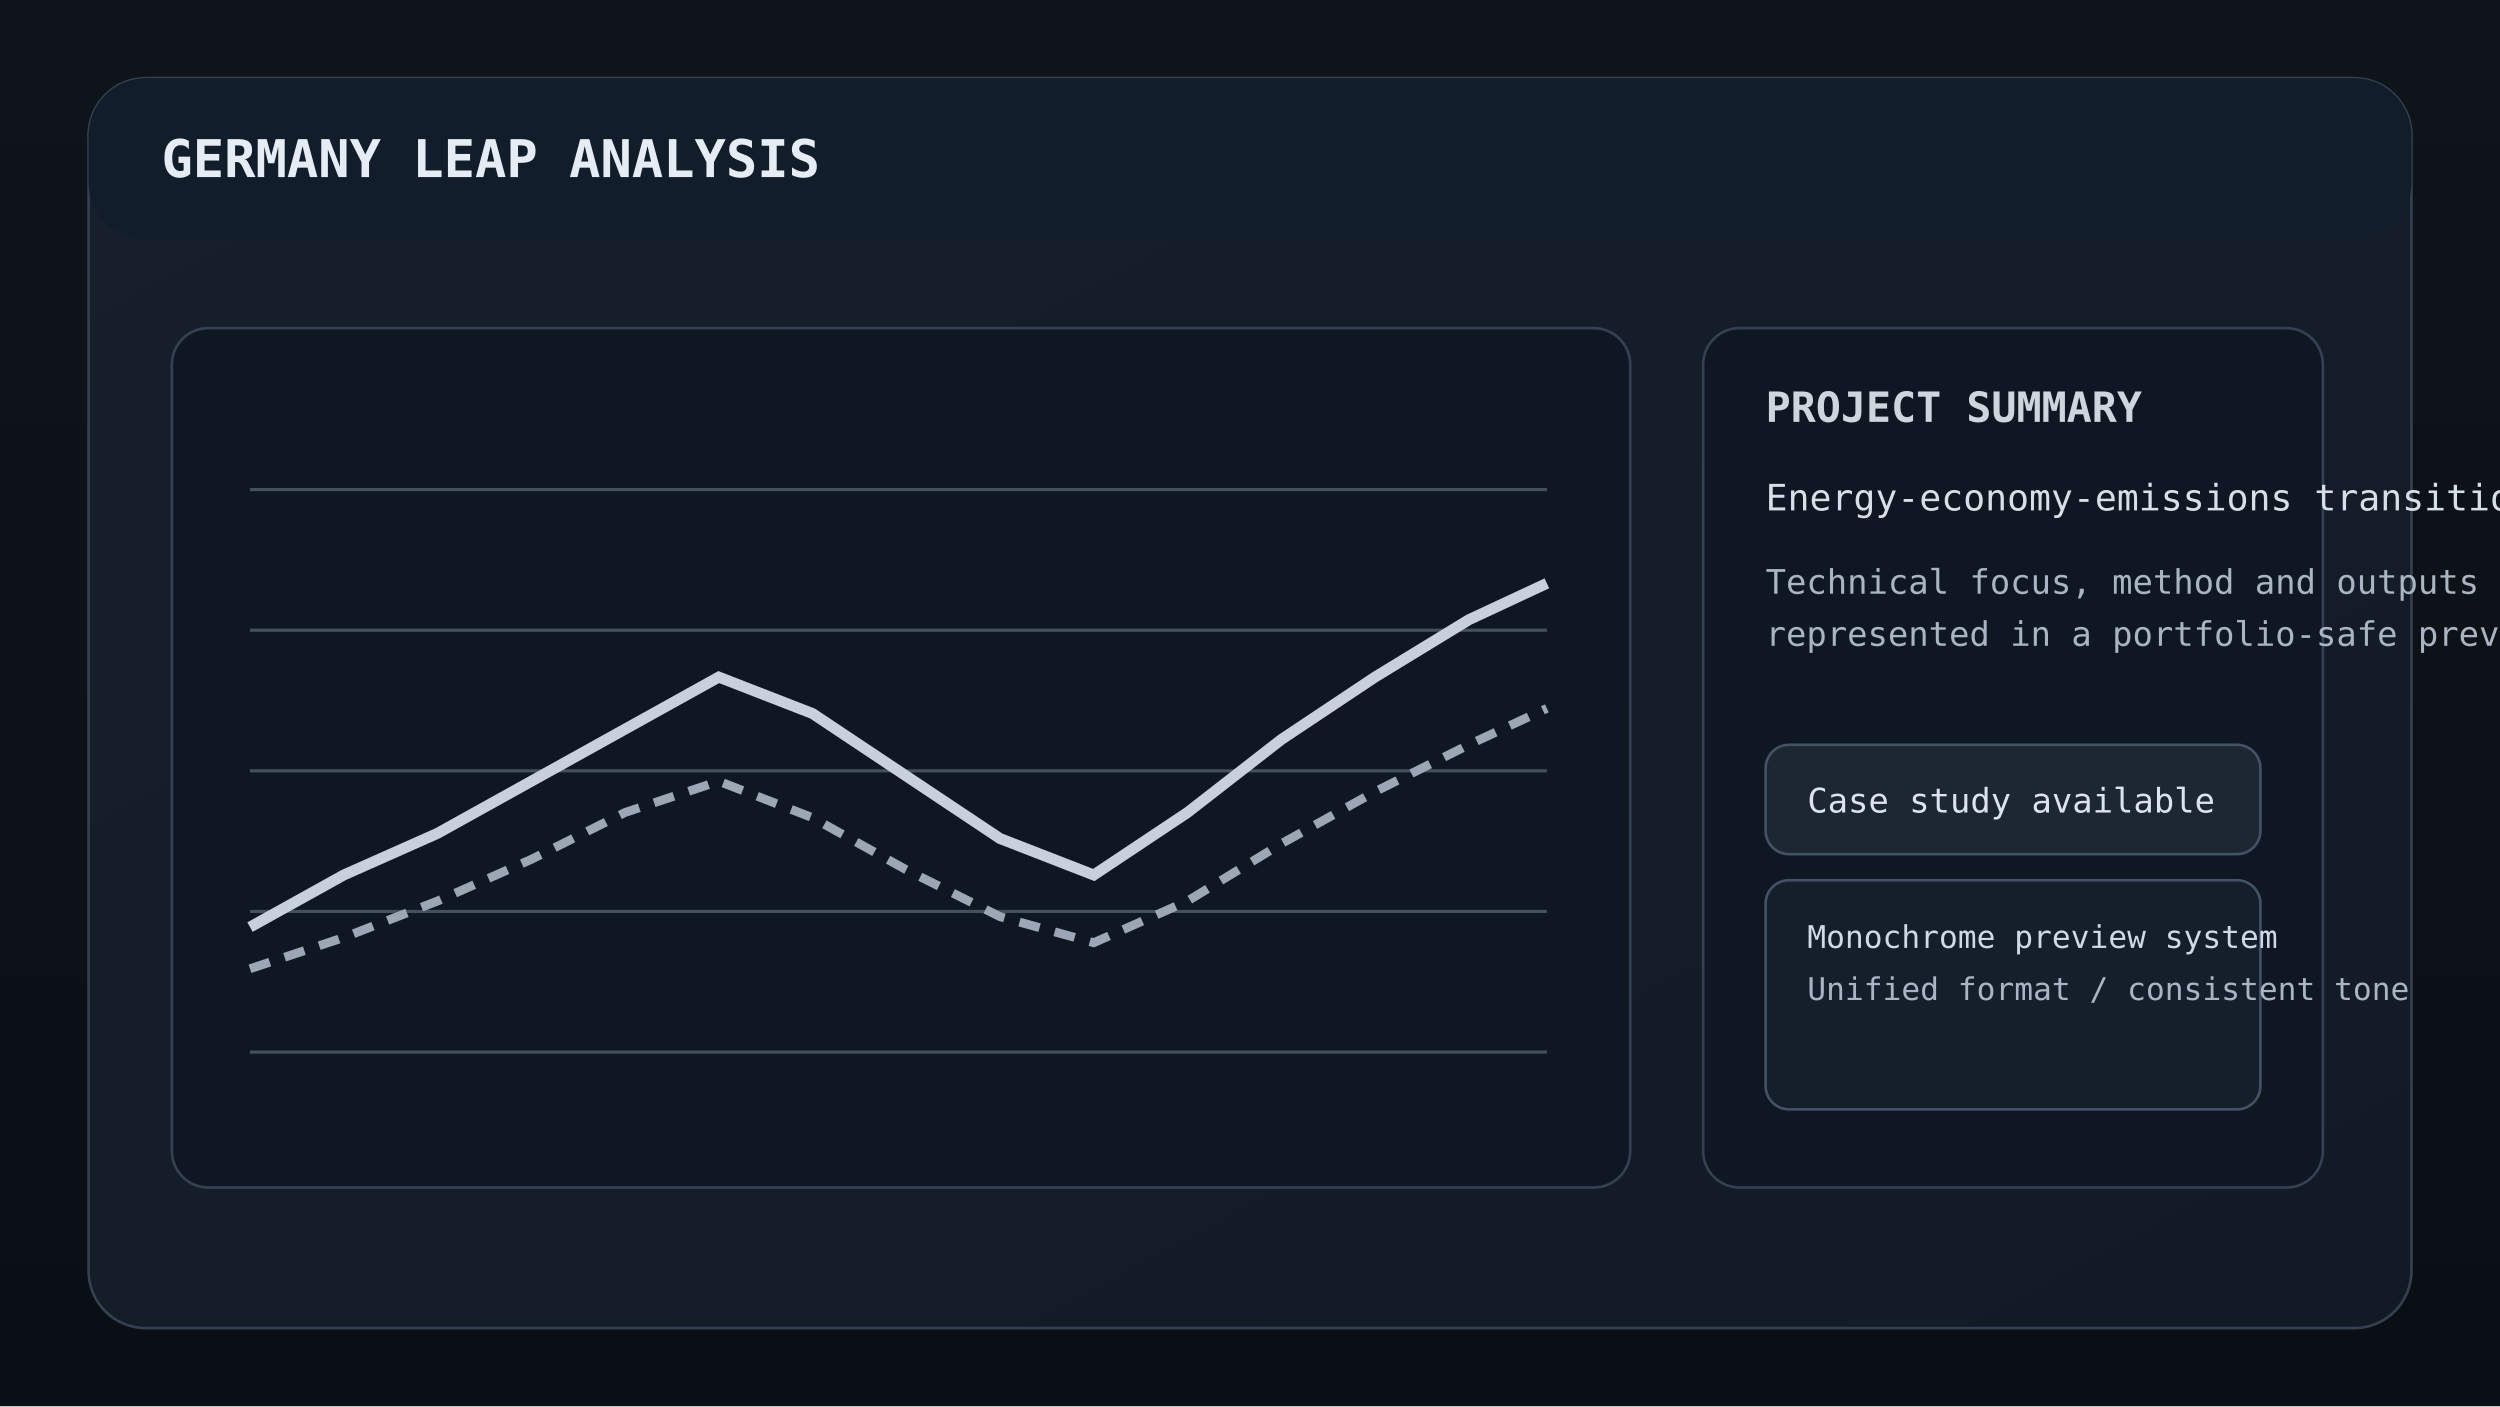
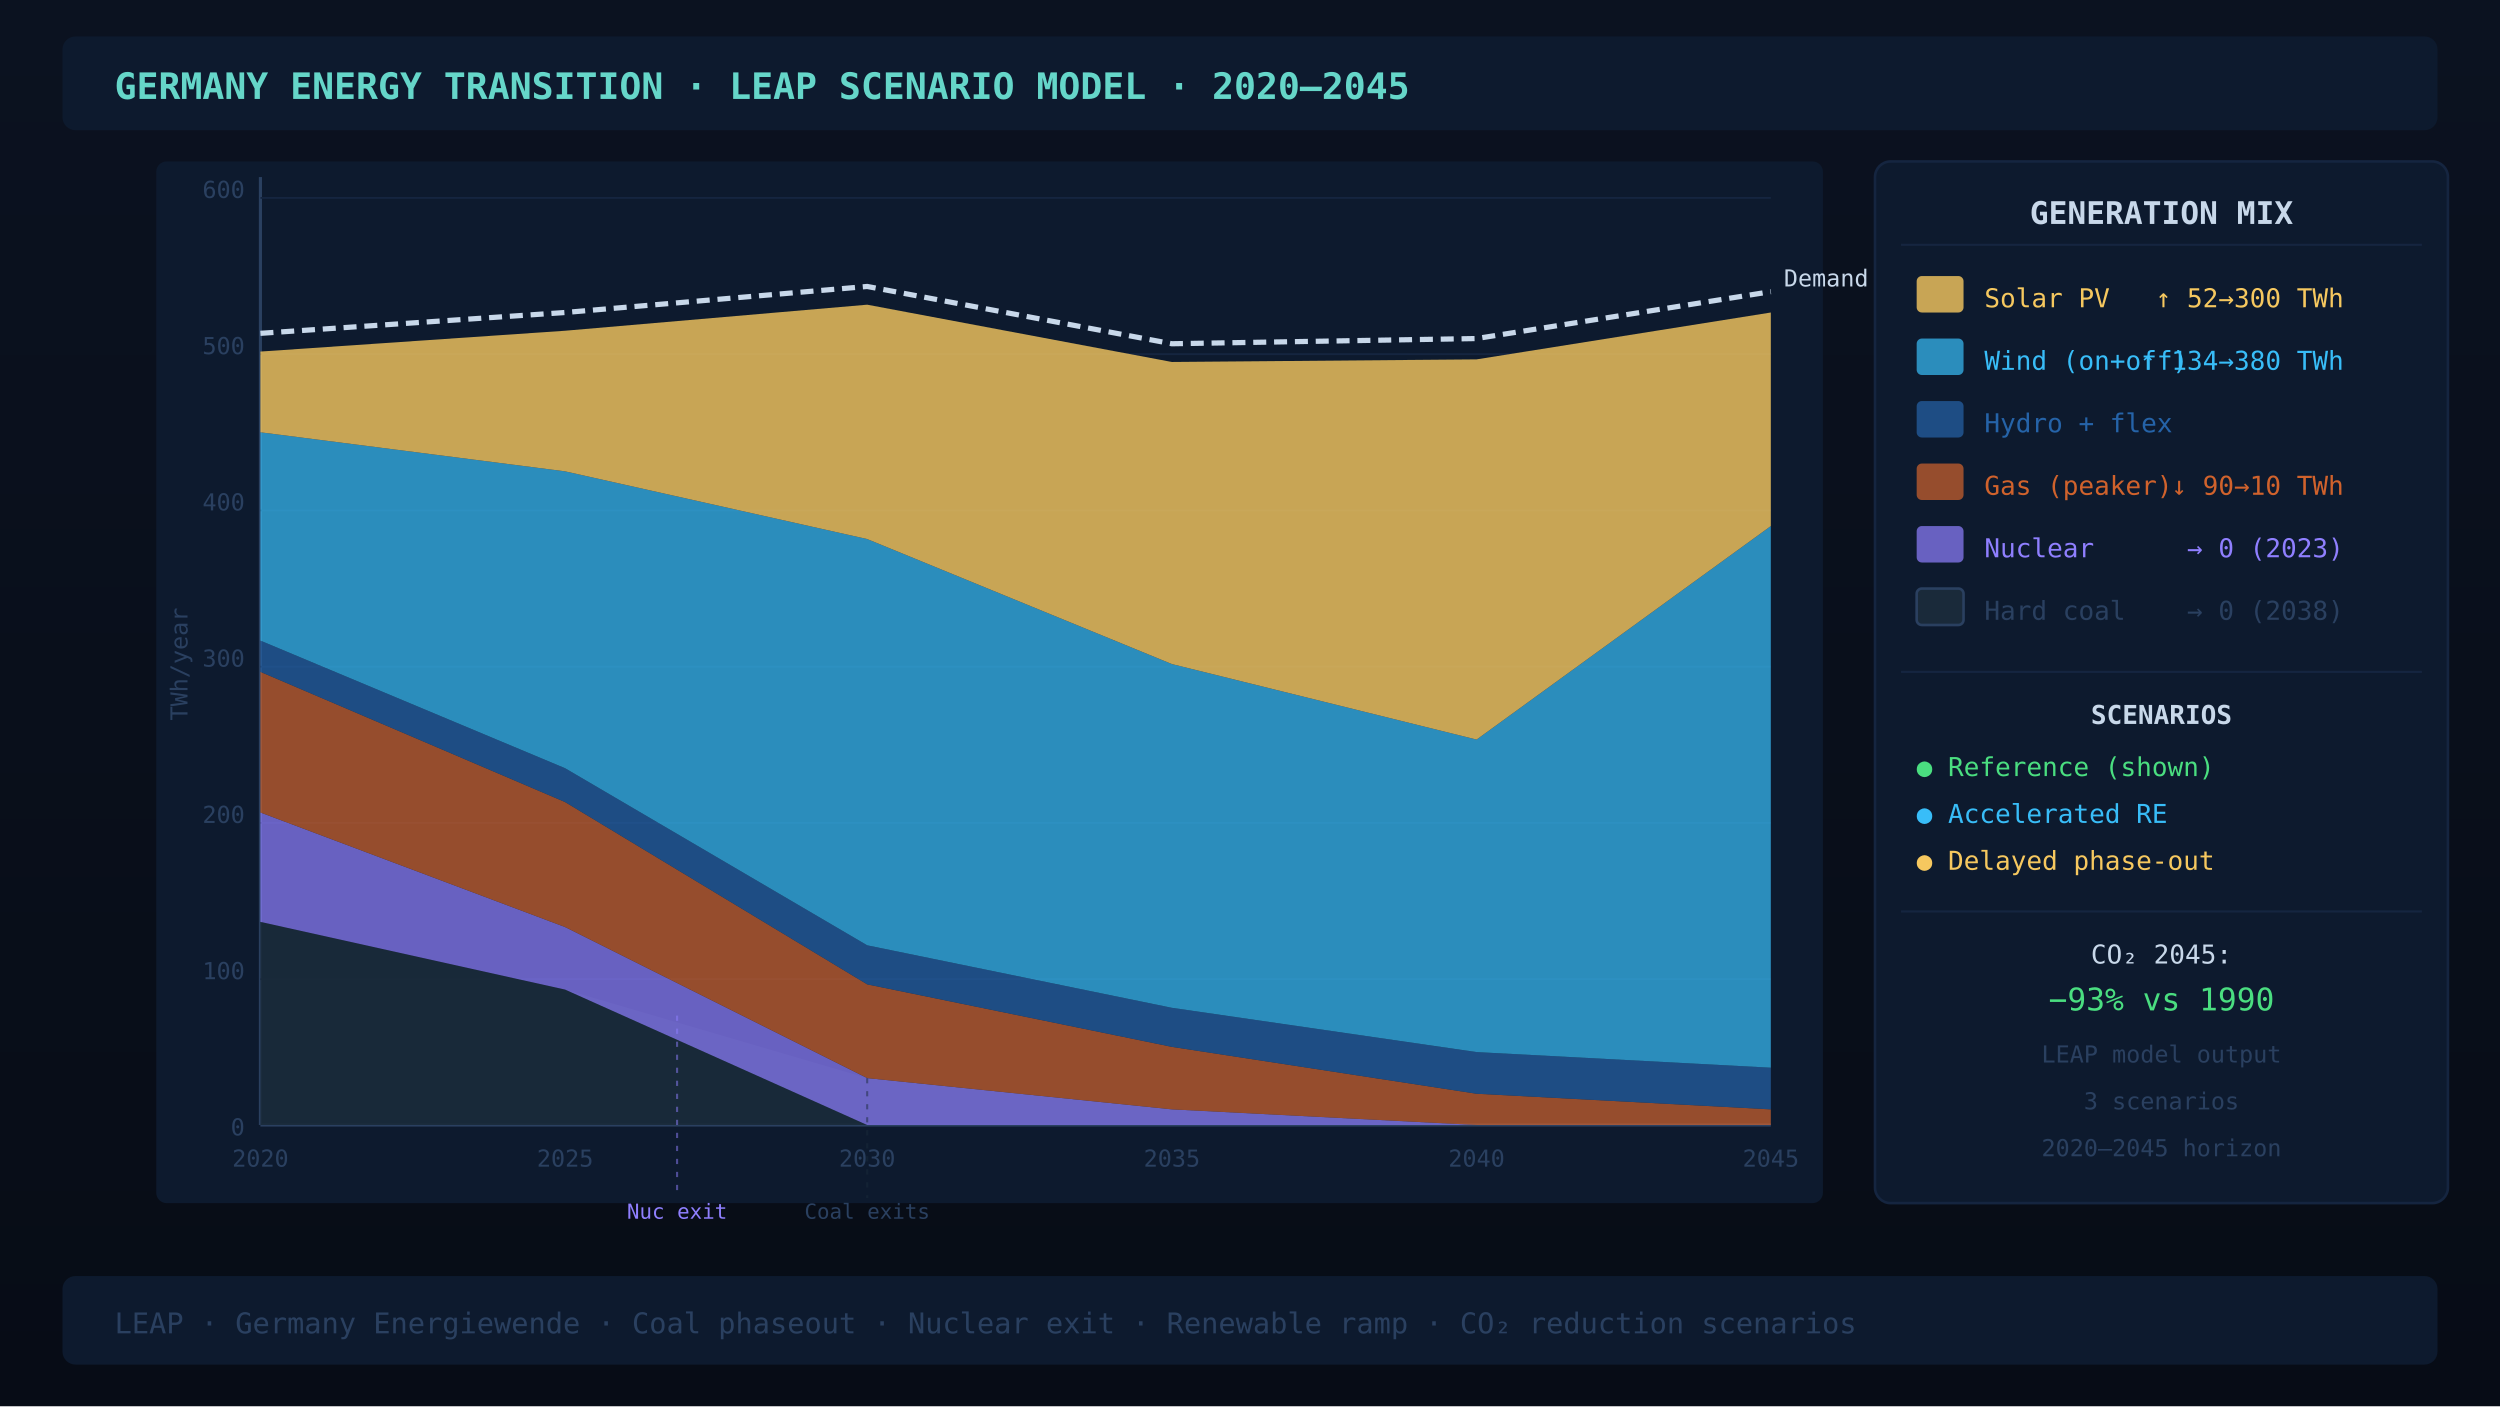
- <svg xmlns="http://www.w3.org/2000/svg" viewBox="0 0 960 540" role="img" aria-label="Energy-economy-emissions transition scenarios">
+ <svg xmlns="http://www.w3.org/2000/svg" viewBox="0 0 960 540" role="img" aria-label="Germany electricity transition LEAP scenario model 2020-2045">
  <defs>
    <linearGradient id="bg" x1="0" y1="0" x2="0" y2="1">
-       <stop offset="0" stop-color="#0f141b" />
-       <stop offset="1" stop-color="#0a0f15" />
-     </linearGradient>
-     <linearGradient id="panel" x1="0" y1="0" x2="1" y2="1">
-       <stop offset="0" stop-color="#161f2b" />
-       <stop offset="1" stop-color="#121a25" />
+       <stop offset="0" stop-color="#0b1220" />
+       <stop offset="1" stop-color="#070c16" />
    </linearGradient>
  </defs>
  <rect width="960" height="540" fill="url(#bg)" />
-   <rect x="34" y="30" width="892" height="480" rx="22" fill="url(#panel)" stroke="#354152" />
-   <rect x="34" y="30" width="892" height="62" rx="22" fill="#121d2b" />
-   <text x="62" y="68" fill="#e6ecf3" font-family="ui-monospace, SFMono-Regular, Menlo, monospace" font-size="20" font-weight="700">GERMANY LEAP ANALYSIS</text>
-   <rect x="66" y="126" width="560" height="330" rx="14" fill="#0f1722" stroke="#354152" />
-   <g stroke="#5d6876" stroke-width="1.2" opacity="0.7">
-     <line x1="96" y1="404" x2="594" y2="404" />
-     <line x1="96" y1="350" x2="594" y2="350" />
-     <line x1="96" y1="296" x2="594" y2="296" />
-     <line x1="96" y1="242" x2="594" y2="242" />
-     <line x1="96" y1="188" x2="594" y2="188" />
-   </g>
-   <polyline points="96,356 132,336 168,320 204,300 240,280 276,260 312,274 348,298 384,322 420,336 456,312 492,284 528,260 564,238 594,224" fill="none" stroke="#c8d0db" stroke-width="4.2" />
-   <polyline points="96,372 132,360 168,346 204,330 240,312 276,300 312,314 348,334 384,352 420,362 456,346 492,324 528,304 564,286 594,272" fill="none" stroke="#9ca6b5" stroke-width="3.4" stroke-dasharray="8 6" />
-   <rect x="654" y="126" width="238" height="330" rx="14" fill="#0f1722" stroke="#354152" />
-   <text x="678" y="162" fill="#cdd5df" font-family="ui-monospace,monospace" font-size="16" font-weight="700">PROJECT SUMMARY</text>
-   <text x="678" y="196" fill="#d7dfe8" font-family="ui-monospace,monospace" font-size="14">Energy-economy-emissions transition scenarios</text>
-   <text x="678" y="228" fill="#aab4c2" font-family="ui-monospace,monospace" font-size="13">Technical focus, method and outputs</text>
-   <text x="678" y="248" fill="#aab4c2" font-family="ui-monospace,monospace" font-size="13">represented in a portfolio-safe preview</text>
-   <rect x="678" y="286" width="190" height="42" rx="9" fill="#1d2734" stroke="#445267" />
-   <text x="694" y="312" fill="#dce3ec" font-family="ui-monospace,monospace" font-size="13">Case study available</text>
-   <rect x="678" y="338" width="190" height="88" rx="9" fill="#151f2b" stroke="#445267" />
-   <text x="694" y="364" fill="#d0d9e4" font-family="ui-monospace,monospace" font-size="12">Monochrome preview system</text>
-   <text x="694" y="384" fill="#aab4c2" font-family="ui-monospace,monospace" font-size="12">Unified format / consistent tone</text>
+   <rect x="24" y="14" width="912" height="36" rx="5" fill="#0d1a2e" />
+   <text x="44" y="38" font-family="monospace" font-size="14" fill="#65d6c9" font-weight="bold">GERMANY ENERGY TRANSITION · LEAP SCENARIO MODEL · 2020–2045</text>
+   <rect x="60" y="62" width="640" height="400" rx="4" fill="#0d1a2e" />
+   <line x1="100" y1="68" x2="100" y2="432" stroke="#2a4060" stroke-width="1.2" />
+   <line x1="100" y1="432" x2="680" y2="432" stroke="#2a4060" stroke-width="1.2" />
+   <text x="94" y="436" font-family="monospace" font-size="9" fill="#2a4060" text-anchor="end">0</text>
+   <text x="94" y="376" font-family="monospace" font-size="9" fill="#2a4060" text-anchor="end">100</text>
+   <text x="94" y="316" font-family="monospace" font-size="9" fill="#2a4060" text-anchor="end">200</text>
+   <text x="94" y="256" font-family="monospace" font-size="9" fill="#2a4060" text-anchor="end">300</text>
+   <text x="94" y="196" font-family="monospace" font-size="9" fill="#2a4060" text-anchor="end">400</text>
+   <text x="94" y="136" font-family="monospace" font-size="9" fill="#2a4060" text-anchor="end">500</text>
+   <text x="94" y="76" font-family="monospace" font-size="9" fill="#2a4060" text-anchor="end">600</text>
+   <text x="72" y="255" font-family="monospace" font-size="9" fill="#2a4060" transform="rotate(-90,72,255)" text-anchor="middle">TWh/year</text>
+   <text x="100" y="448" font-family="monospace" font-size="9" fill="#2a4060" text-anchor="middle">2020</text>
+   <text x="217" y="448" font-family="monospace" font-size="9" fill="#2a4060" text-anchor="middle">2025</text>
+   <text x="333" y="448" font-family="monospace" font-size="9" fill="#2a4060" text-anchor="middle">2030</text>
+   <text x="450" y="448" font-family="monospace" font-size="9" fill="#2a4060" text-anchor="middle">2035</text>
+   <text x="567" y="448" font-family="monospace" font-size="9" fill="#2a4060" text-anchor="middle">2040</text>
+   <text x="680" y="448" font-family="monospace" font-size="9" fill="#2a4060" text-anchor="middle">2045</text>
+   <line x1="100" y1="376" x2="680" y2="376" stroke="#152540" stroke-width="0.7" />
+   <line x1="100" y1="316" x2="680" y2="316" stroke="#152540" stroke-width="0.7" />
+   <line x1="100" y1="256" x2="680" y2="256" stroke="#152540" stroke-width="0.7" />
+   <line x1="100" y1="196" x2="680" y2="196" stroke="#152540" stroke-width="0.7" />
+   <line x1="100" y1="136" x2="680" y2="136" stroke="#152540" stroke-width="0.7" />
+   <line x1="100" y1="76" x2="680" y2="76" stroke="#152540" stroke-width="0.7" />
+   <polygon points="100,354 217,380 333,414 450,426 567,432 680,432 680,432 567,432 450,432 333,432 217,432 100,432" fill="#1a2a3a" opacity="0.9" />
+   <polygon points="100,312 217,356 333,414 450,426 567,432 680,432 680,432 567,432 450,432 333,432 217,380 100,354" fill="#8f7fff" opacity="0.7" />
+   <polygon points="100,258 217,308 333,378 450,402 567,420 680,426 680,432 567,432 450,426 333,414 217,356 100,312" fill="#d0622c" opacity="0.7" />
+   <polygon points="100,246 217,295 333,363 450,387 567,404 680,410 680,426 567,420 450,402 333,378 217,308 100,258" fill="#2563a8" opacity="0.7" />
+   <polygon points="100,166 217,181 333,207 450,255 567,284 680,202 680,410 567,404 450,387 333,363 217,295 100,246" fill="#38bdf8" opacity="0.7" />
+   <polygon points="100,135 217,127 333,117 450,139 567,138 680,120 680,202 567,284 450,255 333,207 217,181 100,166" fill="#f6c85f" opacity="0.8" />
+   <polyline points="100,128 217,120 333,110 450,132 567,130 680,112" fill="none" stroke="#c8d8ea" stroke-width="2" stroke-dasharray="5,3" />
+   <text x="685" y="110" font-family="monospace" font-size="9" fill="#c8d8ea">Demand</text>
+   <line x1="333" y1="414" x2="333" y2="460" stroke="#1a2a3a" stroke-width="0.8" stroke-dasharray="2,3" opacity="0.5" />
+   <text x="333" y="468" font-family="monospace" font-size="8" fill="#2a4060" text-anchor="middle">Coal exits</text>
+   <line x1="260" y1="390" x2="260" y2="460" stroke="#8f7fff" stroke-width="0.8" stroke-dasharray="2,3" opacity="0.5" />
+   <text x="260" y="468" font-family="monospace" font-size="8" fill="#8f7fff" text-anchor="middle">Nuc exit</text>
+   <rect x="720" y="62" width="220" height="400" rx="6" fill="#0d1a2e" stroke="#152540" stroke-width="1" />
+   <text x="830" y="86" font-family="monospace" font-size="12" fill="#c8d8ea" text-anchor="middle" font-weight="bold">GENERATION MIX</text>
+   <line x1="730" y1="94" x2="930" y2="94" stroke="#152540" stroke-width="0.8" />
+   <rect x="736" y="106" width="18" height="14" rx="2" fill="#f6c85f" opacity="0.8" />
+   <text x="762" y="118" font-family="monospace" font-size="10" fill="#f6c85f">Solar PV</text>
+   <text x="900" y="118" font-family="monospace" font-size="10" fill="#f6c85f" text-anchor="end">↑ 52→300 TWh</text>
+   <rect x="736" y="130" width="18" height="14" rx="2" fill="#38bdf8" opacity="0.7" />
+   <text x="762" y="142" font-family="monospace" font-size="10" fill="#38bdf8">Wind (on+off)</text>
+   <text x="900" y="142" font-family="monospace" font-size="10" fill="#38bdf8" text-anchor="end">↑ 134→380 TWh</text>
+   <rect x="736" y="154" width="18" height="14" rx="2" fill="#2563a8" opacity="0.7" />
+   <text x="762" y="166" font-family="monospace" font-size="10" fill="#2563a8">Hydro + flex</text>
+   <rect x="736" y="178" width="18" height="14" rx="2" fill="#d0622c" opacity="0.7" />
+   <text x="762" y="190" font-family="monospace" font-size="10" fill="#d0622c">Gas (peaker)</text>
+   <text x="900" y="190" font-family="monospace" font-size="10" fill="#d0622c" text-anchor="end">↓ 90→10 TWh</text>
+   <rect x="736" y="202" width="18" height="14" rx="2" fill="#8f7fff" opacity="0.7" />
+   <text x="762" y="214" font-family="monospace" font-size="10" fill="#8f7fff">Nuclear</text>
+   <text x="900" y="214" font-family="monospace" font-size="10" fill="#8f7fff" text-anchor="end">→ 0 (2023)</text>
+   <rect x="736" y="226" width="18" height="14" rx="2" fill="#1a2a3a" stroke="#2a4060" stroke-width="1" />
+   <text x="762" y="238" font-family="monospace" font-size="10" fill="#2a4060">Hard coal</text>
+   <text x="900" y="238" font-family="monospace" font-size="10" fill="#2a4060" text-anchor="end">→ 0 (2038)</text>
+   <line x1="730" y1="258" x2="930" y2="258" stroke="#152540" stroke-width="0.8" />
+   <text x="830" y="278" font-family="monospace" font-size="10" fill="#c8d8ea" text-anchor="middle" font-weight="bold">SCENARIOS</text>
+   <text x="736" y="298" font-family="monospace" font-size="10" fill="#4ade80">● Reference (shown)</text>
+   <text x="736" y="316" font-family="monospace" font-size="10" fill="#38bdf8">● Accelerated RE</text>
+   <text x="736" y="334" font-family="monospace" font-size="10" fill="#f6c85f">● Delayed phase-out</text>
+   <line x1="730" y1="350" x2="930" y2="350" stroke="#152540" stroke-width="0.8" />
+   <text x="830" y="370" font-family="monospace" font-size="10" fill="#c8d8ea" text-anchor="middle">CO₂ 2045:</text>
+   <text x="830" y="388" font-family="monospace" font-size="12" fill="#4ade80" text-anchor="middle">−93% vs 1990</text>
+   <text x="830" y="408" font-family="monospace" font-size="9" fill="#2a4060" text-anchor="middle">LEAP model output</text>
+   <text x="830" y="426" font-family="monospace" font-size="9" fill="#2a4060" text-anchor="middle">3 scenarios</text>
+   <text x="830" y="444" font-family="monospace" font-size="9" fill="#2a4060" text-anchor="middle">2020–2045 horizon</text>
+   <rect x="24" y="490" width="912" height="34" rx="5" fill="#0d1a2e" />
+   <text x="44" y="512" font-family="monospace" font-size="11" fill="#2a4060">LEAP · Germany Energiewende · Coal phaseout · Nuclear exit · Renewable ramp · CO₂ reduction scenarios</text>
</svg>
